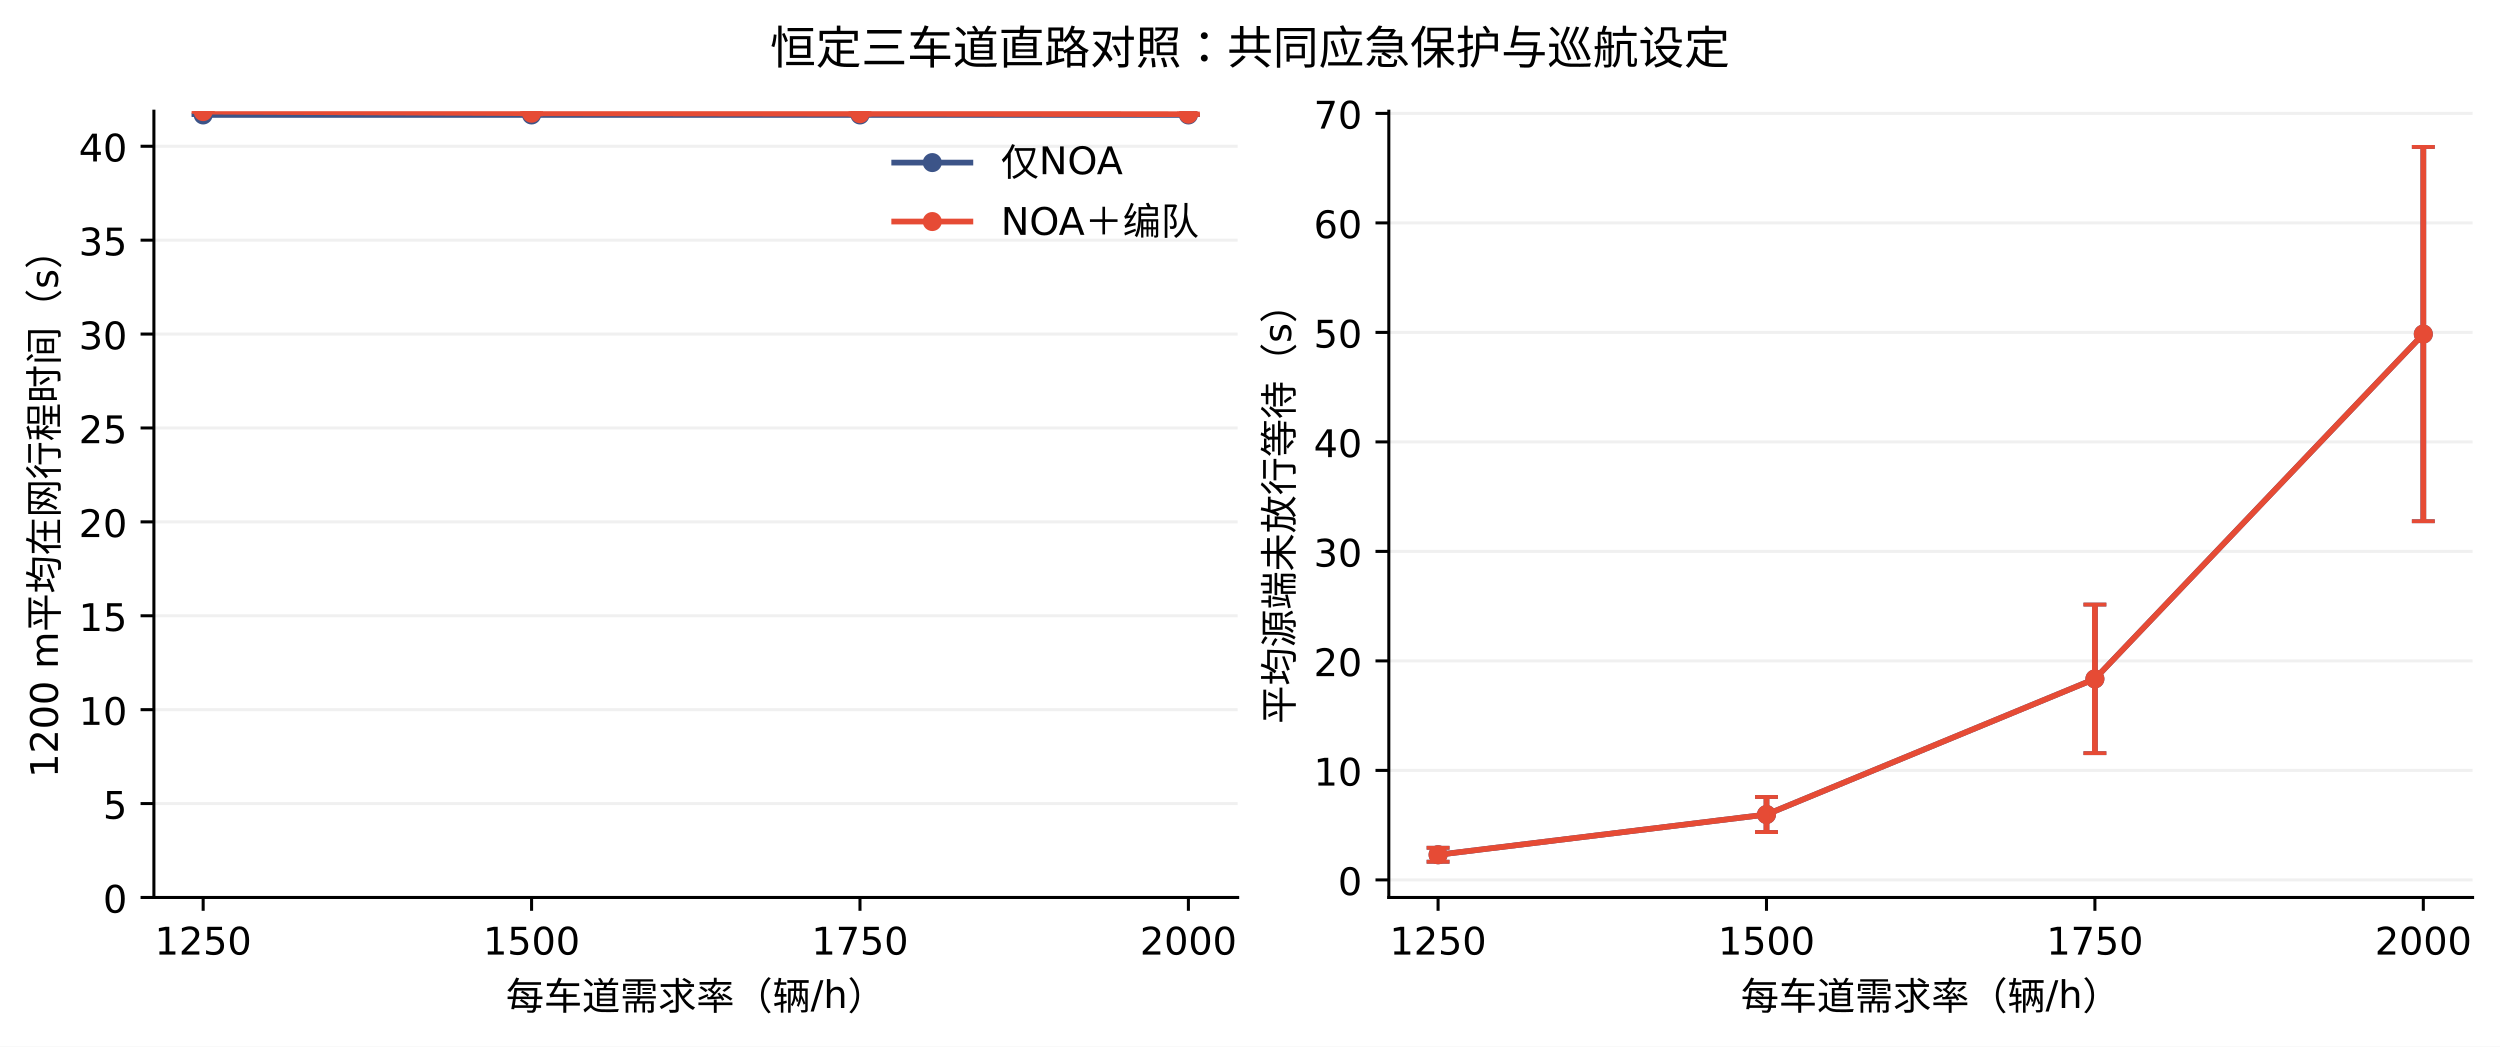
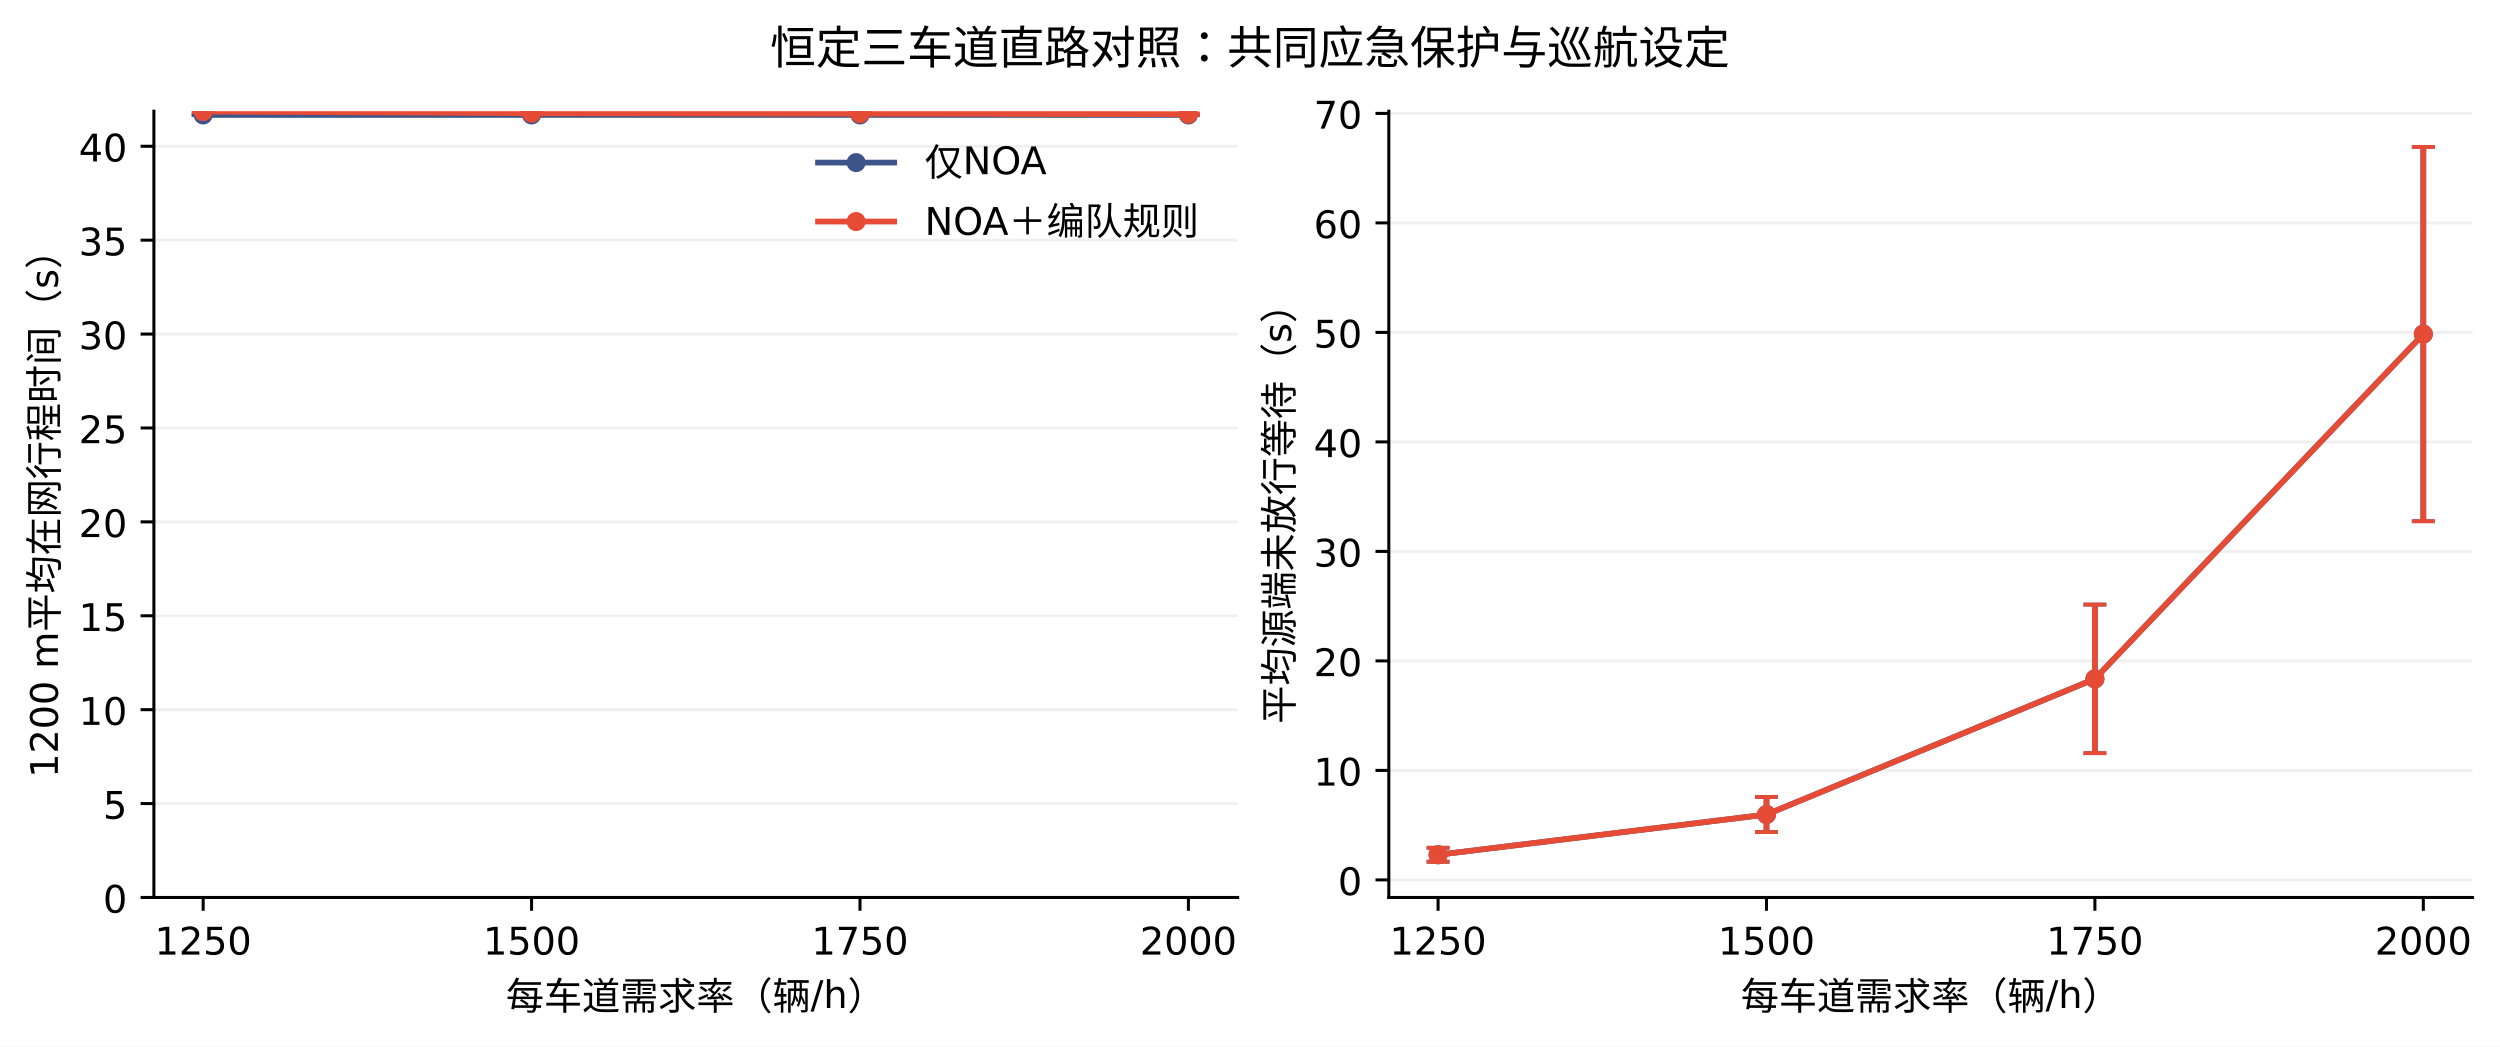
<svg xmlns="http://www.w3.org/2000/svg" xmlns:xlink="http://www.w3.org/1999/xlink" width="656.4pt" height="274.8pt" viewBox="0 0 656.4 274.8" version="1.1">
  <defs>
    <style type="text/css">*{stroke-linejoin: round; stroke-linecap: butt}</style>
  </defs>
  <g id="figure_1">
    <g id="patch_1">
      <path d="M 0 274.8 L 656.4 274.8 L 656.4 0 L 0 0 z " style="fill: #ffffff" />
    </g>
    <g id="axes_1">
      <g id="patch_2">
        <path d="M 40.408 235.64 L 324.96 235.64 L 324.96 29.195 L 40.408 29.195 z " style="fill: #ffffff" />
      </g>
      <g id="matplotlib.axis_1">
        <g id="xtick_1">
          <g id="line2d_1">
            <defs>
-               <path id="m8a1d7a87e8" d="M 0 0 L 0 3.5 " style="stroke: #000000; stroke-width: 0.8" />
+               <path id="m04929b5889" d="M 0 0 L 0 3.5 " style="stroke: #000000; stroke-width: 0.8" />
            </defs>
            <g>
-               <use xlink:href="#m8a1d7a87e8" x="53.342" y="235.64" style="stroke: #000000; stroke-width: 0.8" />
+               <use xlink:href="#m04929b5889" x="53.342" y="235.64" style="stroke: #000000; stroke-width: 0.8" />
            </g>
          </g>
          <g id="text_1">
            <text style="font: 10px 'Microsoft YaHei', 'SimHei', 'DejaVu Sans', sans-serif; text-anchor: middle" x="53.342" y="250.634" transform="rotate(-0 53.34199 250.6339)">1250</text>
          </g>
        </g>
        <g id="xtick_2">
          <g id="line2d_2">
            <g>
-               <use xlink:href="#m8a1d7a87e8" x="139.57" y="235.64" style="stroke: #000000; stroke-width: 0.8" />
+               <use xlink:href="#m04929b5889" x="139.57" y="235.64" style="stroke: #000000; stroke-width: 0.8" />
            </g>
          </g>
          <g id="text_2">
            <text style="font: 10px 'Microsoft YaHei', 'SimHei', 'DejaVu Sans', sans-serif; text-anchor: middle" x="139.57" y="250.634" transform="rotate(-0 139.5699 250.6339)">1500</text>
          </g>
        </g>
        <g id="xtick_3">
          <g id="line2d_3">
            <g>
-               <use xlink:href="#m8a1d7a87e8" x="225.798" y="235.64" style="stroke: #000000; stroke-width: 0.8" />
+               <use xlink:href="#m04929b5889" x="225.798" y="235.64" style="stroke: #000000; stroke-width: 0.8" />
            </g>
          </g>
          <g id="text_3">
            <text style="font: 10px 'Microsoft YaHei', 'SimHei', 'DejaVu Sans', sans-serif; text-anchor: middle" x="225.798" y="250.634" transform="rotate(-0 225.7977 250.6339)">1750</text>
          </g>
        </g>
        <g id="xtick_4">
          <g id="line2d_4">
            <g>
-               <use xlink:href="#m8a1d7a87e8" x="312.026" y="235.64" style="stroke: #000000; stroke-width: 0.8" />
+               <use xlink:href="#m04929b5889" x="312.026" y="235.64" style="stroke: #000000; stroke-width: 0.8" />
            </g>
          </g>
          <g id="text_4">
            <text style="font: 10px 'Microsoft YaHei', 'SimHei', 'DejaVu Sans', sans-serif; text-anchor: middle" x="312.026" y="250.634" transform="rotate(-0 312.0256 250.6339)">2000</text>
          </g>
        </g>
        <g id="text_5">
          <text style="font: 10px 'Microsoft YaHei', 'SimHei', 'DejaVu Sans', sans-serif; text-anchor: middle" x="182.684" y="265.114" transform="rotate(-0 182.6838 265.1136)">每车道需求率（辆/h）</text>
        </g>
      </g>
      <g id="matplotlib.axis_2">
        <g id="ytick_1">
          <g id="line2d_5">
-             <path d="M 40.408 235.64 L 324.96 235.64 " clip-path="url(#pdf05d4b816)" style="fill: none; stroke: #b0b0b0; stroke-opacity: 0.18; stroke-width: 0.8; stroke-linecap: square" />
+             <path d="M 40.408 235.64 L 324.96 235.64 " clip-path="url(#p93a6f8064c)" style="fill: none; stroke: #b0b0b0; stroke-opacity: 0.18; stroke-width: 0.8; stroke-linecap: square" />
          </g>
          <g id="line2d_6">
            <defs>
-               <path id="m1927f04aa9" d="M 0 0 L -3.5 0 " style="stroke: #000000; stroke-width: 0.8" />
+               <path id="mdd828ba6c0" d="M 0 0 L -3.5 0 " style="stroke: #000000; stroke-width: 0.8" />
            </defs>
            <g>
-               <use xlink:href="#m1927f04aa9" x="40.408" y="235.64" style="stroke: #000000; stroke-width: 0.8" />
+               <use xlink:href="#mdd828ba6c0" x="40.408" y="235.64" style="stroke: #000000; stroke-width: 0.8" />
            </g>
          </g>
          <g id="text_6">
            <text style="font: 10px 'Microsoft YaHei', 'SimHei', 'DejaVu Sans', sans-serif; text-anchor: end" x="33.408" y="239.637" transform="rotate(-0 33.40781 239.637)">0</text>
          </g>
        </g>
        <g id="ytick_2">
          <g id="line2d_7">
-             <path d="M 40.408 210.986 L 324.96 210.986 " clip-path="url(#pdf05d4b816)" style="fill: none; stroke: #b0b0b0; stroke-opacity: 0.18; stroke-width: 0.8; stroke-linecap: square" />
+             <path d="M 40.408 210.986 L 324.96 210.986 " clip-path="url(#p93a6f8064c)" style="fill: none; stroke: #b0b0b0; stroke-opacity: 0.18; stroke-width: 0.8; stroke-linecap: square" />
          </g>
          <g id="line2d_8">
            <g>
-               <use xlink:href="#m1927f04aa9" x="40.408" y="210.986" style="stroke: #000000; stroke-width: 0.8" />
+               <use xlink:href="#mdd828ba6c0" x="40.408" y="210.986" style="stroke: #000000; stroke-width: 0.8" />
            </g>
          </g>
          <g id="text_7">
            <text style="font: 10px 'Microsoft YaHei', 'SimHei', 'DejaVu Sans', sans-serif; text-anchor: end" x="33.408" y="214.982" transform="rotate(-0 33.40781 214.9824)">5</text>
          </g>
        </g>
        <g id="ytick_3">
          <g id="line2d_9">
-             <path d="M 40.408 186.331 L 324.96 186.331 " clip-path="url(#pdf05d4b816)" style="fill: none; stroke: #b0b0b0; stroke-opacity: 0.18; stroke-width: 0.8; stroke-linecap: square" />
+             <path d="M 40.408 186.331 L 324.96 186.331 " clip-path="url(#p93a6f8064c)" style="fill: none; stroke: #b0b0b0; stroke-opacity: 0.18; stroke-width: 0.8; stroke-linecap: square" />
          </g>
          <g id="line2d_10">
            <g>
-               <use xlink:href="#m1927f04aa9" x="40.408" y="186.331" style="stroke: #000000; stroke-width: 0.8" />
+               <use xlink:href="#mdd828ba6c0" x="40.408" y="186.331" style="stroke: #000000; stroke-width: 0.8" />
            </g>
          </g>
          <g id="text_8">
            <text style="font: 10px 'Microsoft YaHei', 'SimHei', 'DejaVu Sans', sans-serif; text-anchor: end" x="33.408" y="190.328" transform="rotate(-0 33.40781 190.3277)">10</text>
          </g>
        </g>
        <g id="ytick_4">
          <g id="line2d_11">
-             <path d="M 40.408 161.676 L 324.96 161.676 " clip-path="url(#pdf05d4b816)" style="fill: none; stroke: #b0b0b0; stroke-opacity: 0.18; stroke-width: 0.8; stroke-linecap: square" />
+             <path d="M 40.408 161.676 L 324.96 161.676 " clip-path="url(#p93a6f8064c)" style="fill: none; stroke: #b0b0b0; stroke-opacity: 0.18; stroke-width: 0.8; stroke-linecap: square" />
          </g>
          <g id="line2d_12">
            <g>
-               <use xlink:href="#m1927f04aa9" x="40.408" y="161.676" style="stroke: #000000; stroke-width: 0.8" />
+               <use xlink:href="#mdd828ba6c0" x="40.408" y="161.676" style="stroke: #000000; stroke-width: 0.8" />
            </g>
          </g>
          <g id="text_9">
            <text style="font: 10px 'Microsoft YaHei', 'SimHei', 'DejaVu Sans', sans-serif; text-anchor: end" x="33.408" y="165.673" transform="rotate(-0 33.40781 165.6731)">15</text>
          </g>
        </g>
        <g id="ytick_5">
          <g id="line2d_13">
-             <path d="M 40.408 137.022 L 324.96 137.022 " clip-path="url(#pdf05d4b816)" style="fill: none; stroke: #b0b0b0; stroke-opacity: 0.18; stroke-width: 0.8; stroke-linecap: square" />
+             <path d="M 40.408 137.022 L 324.96 137.022 " clip-path="url(#p93a6f8064c)" style="fill: none; stroke: #b0b0b0; stroke-opacity: 0.18; stroke-width: 0.8; stroke-linecap: square" />
          </g>
          <g id="line2d_14">
            <g>
-               <use xlink:href="#m1927f04aa9" x="40.408" y="137.022" style="stroke: #000000; stroke-width: 0.8" />
+               <use xlink:href="#mdd828ba6c0" x="40.408" y="137.022" style="stroke: #000000; stroke-width: 0.8" />
            </g>
          </g>
          <g id="text_10">
            <text style="font: 10px 'Microsoft YaHei', 'SimHei', 'DejaVu Sans', sans-serif; text-anchor: end" x="33.408" y="141.018" transform="rotate(-0 33.40781 141.0185)">20</text>
          </g>
        </g>
        <g id="ytick_6">
          <g id="line2d_15">
-             <path d="M 40.408 112.367 L 324.96 112.367 " clip-path="url(#pdf05d4b816)" style="fill: none; stroke: #b0b0b0; stroke-opacity: 0.18; stroke-width: 0.8; stroke-linecap: square" />
+             <path d="M 40.408 112.367 L 324.96 112.367 " clip-path="url(#p93a6f8064c)" style="fill: none; stroke: #b0b0b0; stroke-opacity: 0.18; stroke-width: 0.8; stroke-linecap: square" />
          </g>
          <g id="line2d_16">
            <g>
-               <use xlink:href="#m1927f04aa9" x="40.408" y="112.367" style="stroke: #000000; stroke-width: 0.8" />
+               <use xlink:href="#mdd828ba6c0" x="40.408" y="112.367" style="stroke: #000000; stroke-width: 0.8" />
            </g>
          </g>
          <g id="text_11">
            <text style="font: 10px 'Microsoft YaHei', 'SimHei', 'DejaVu Sans', sans-serif; text-anchor: end" x="33.408" y="116.364" transform="rotate(-0 33.40781 116.3638)">25</text>
          </g>
        </g>
        <g id="ytick_7">
          <g id="line2d_17">
-             <path d="M 40.408 87.712 L 324.96 87.712 " clip-path="url(#pdf05d4b816)" style="fill: none; stroke: #b0b0b0; stroke-opacity: 0.18; stroke-width: 0.8; stroke-linecap: square" />
+             <path d="M 40.408 87.712 L 324.96 87.712 " clip-path="url(#p93a6f8064c)" style="fill: none; stroke: #b0b0b0; stroke-opacity: 0.18; stroke-width: 0.8; stroke-linecap: square" />
          </g>
          <g id="line2d_18">
            <g>
-               <use xlink:href="#m1927f04aa9" x="40.408" y="87.712" style="stroke: #000000; stroke-width: 0.8" />
+               <use xlink:href="#mdd828ba6c0" x="40.408" y="87.712" style="stroke: #000000; stroke-width: 0.8" />
            </g>
          </g>
          <g id="text_12">
            <text style="font: 10px 'Microsoft YaHei', 'SimHei', 'DejaVu Sans', sans-serif; text-anchor: end" x="33.408" y="91.709" transform="rotate(-0 33.40781 91.70916)">30</text>
          </g>
        </g>
        <g id="ytick_8">
          <g id="line2d_19">
-             <path d="M 40.408 63.058 L 324.96 63.058 " clip-path="url(#pdf05d4b816)" style="fill: none; stroke: #b0b0b0; stroke-opacity: 0.18; stroke-width: 0.8; stroke-linecap: square" />
+             <path d="M 40.408 63.058 L 324.96 63.058 " clip-path="url(#p93a6f8064c)" style="fill: none; stroke: #b0b0b0; stroke-opacity: 0.18; stroke-width: 0.8; stroke-linecap: square" />
          </g>
          <g id="line2d_20">
            <g>
-               <use xlink:href="#m1927f04aa9" x="40.408" y="63.058" style="stroke: #000000; stroke-width: 0.8" />
+               <use xlink:href="#mdd828ba6c0" x="40.408" y="63.058" style="stroke: #000000; stroke-width: 0.8" />
            </g>
          </g>
          <g id="text_13">
            <text style="font: 10px 'Microsoft YaHei', 'SimHei', 'DejaVu Sans', sans-serif; text-anchor: end" x="33.408" y="67.055" transform="rotate(-0 33.40781 67.05452)">35</text>
          </g>
        </g>
        <g id="ytick_9">
          <g id="line2d_21">
-             <path d="M 40.408 38.403 L 324.96 38.403 " clip-path="url(#pdf05d4b816)" style="fill: none; stroke: #b0b0b0; stroke-opacity: 0.18; stroke-width: 0.8; stroke-linecap: square" />
+             <path d="M 40.408 38.403 L 324.96 38.403 " clip-path="url(#p93a6f8064c)" style="fill: none; stroke: #b0b0b0; stroke-opacity: 0.18; stroke-width: 0.8; stroke-linecap: square" />
          </g>
          <g id="line2d_22">
            <g>
-               <use xlink:href="#m1927f04aa9" x="40.408" y="38.403" style="stroke: #000000; stroke-width: 0.8" />
+               <use xlink:href="#mdd828ba6c0" x="40.408" y="38.403" style="stroke: #000000; stroke-width: 0.8" />
            </g>
          </g>
          <g id="text_14">
            <text style="font: 10px 'Microsoft YaHei', 'SimHei', 'DejaVu Sans', sans-serif; text-anchor: end" x="33.408" y="42.4" transform="rotate(-0 33.40781 42.39988)">40</text>
          </g>
        </g>
        <g id="text_15">
          <text style="font: 10px 'Microsoft YaHei', 'SimHei', 'DejaVu Sans', sans-serif; text-anchor: middle" x="15.194" y="132.418" transform="rotate(-90 15.19375 132.4178)">1200 m平均在网行程时间（s）</text>
        </g>
      </g>
      <g id="line2d_23">
-         <path d="M 53.342 30.185 L 139.57 30.185 L 225.798 30.185 L 312.026 30.185 " clip-path="url(#pdf05d4b816)" style="fill: none; stroke: #3c5488; stroke-width: 1.5; stroke-linecap: square" />
+         <path d="M 53.342 30.185 L 139.57 30.185 L 225.798 30.185 L 312.026 30.185 " clip-path="url(#p93a6f8064c)" style="fill: none; stroke: #3c5488; stroke-width: 1.5; stroke-linecap: square" />
        <defs>
-           <path id="m26999d26f3" d="M 0 2 C 0.53 2 1.039 1.789 1.414 1.414 C 1.789 1.039 2 0.53 2 0 C 2 -0.53 1.789 -1.039 1.414 -1.414 C 1.039 -1.789 0.53 -2 0 -2 C -0.53 -2 -1.039 -1.789 -1.414 -1.414 C -1.789 -1.039 -2 -0.53 -2 0 C -2 0.53 -1.789 1.039 -1.414 1.414 C -1.039 1.789 -0.53 2 0 2 z " style="stroke: #3c5488" />
+           <path id="m4796a11b3d" d="M 0 2 C 0.53 2 1.039 1.789 1.414 1.414 C 1.789 1.039 2 0.53 2 0 C 2 -0.53 1.789 -1.039 1.414 -1.414 C 1.039 -1.789 0.53 -2 0 -2 C -0.53 -2 -1.039 -1.789 -1.414 -1.414 C -1.789 -1.039 -2 -0.53 -2 0 C -2 0.53 -1.789 1.039 -1.414 1.414 C -1.039 1.789 -0.53 2 0 2 z " style="stroke: #3c5488" />
        </defs>
-         <g clip-path="url(#pdf05d4b816)">
-           <use xlink:href="#m26999d26f3" x="53.342" y="30.185" style="fill: #3c5488; stroke: #3c5488" />
-           <use xlink:href="#m26999d26f3" x="139.57" y="30.185" style="fill: #3c5488; stroke: #3c5488" />
-           <use xlink:href="#m26999d26f3" x="225.798" y="30.185" style="fill: #3c5488; stroke: #3c5488" />
-           <use xlink:href="#m26999d26f3" x="312.026" y="30.185" style="fill: #3c5488; stroke: #3c5488" />
+         <g clip-path="url(#p93a6f8064c)">
+           <use xlink:href="#m4796a11b3d" x="53.342" y="30.185" style="fill: #3c5488; stroke: #3c5488" />
+           <use xlink:href="#m4796a11b3d" x="139.57" y="30.185" style="fill: #3c5488; stroke: #3c5488" />
+           <use xlink:href="#m4796a11b3d" x="225.798" y="30.185" style="fill: #3c5488; stroke: #3c5488" />
+           <use xlink:href="#m4796a11b3d" x="312.026" y="30.185" style="fill: #3c5488; stroke: #3c5488" />
        </g>
      </g>
      <g id="LineCollection_1">
-         <path d="M 53.342 30.185 L 53.342 30.185 " clip-path="url(#pdf05d4b816)" style="fill: none; stroke: #3c5488; stroke-width: 1.5" />
-         <path d="M 139.57 30.185 L 139.57 30.185 " clip-path="url(#pdf05d4b816)" style="fill: none; stroke: #3c5488; stroke-width: 1.5" />
-         <path d="M 225.798 30.185 L 225.798 30.185 " clip-path="url(#pdf05d4b816)" style="fill: none; stroke: #3c5488; stroke-width: 1.5" />
-         <path d="M 312.026 30.185 L 312.026 30.185 " clip-path="url(#pdf05d4b816)" style="fill: none; stroke: #3c5488; stroke-width: 1.5" />
+         <path d="M 53.342 30.185 L 53.342 30.185 " clip-path="url(#p93a6f8064c)" style="fill: none; stroke: #3c5488; stroke-width: 1.5" />
+         <path d="M 139.57 30.185 L 139.57 30.185 " clip-path="url(#p93a6f8064c)" style="fill: none; stroke: #3c5488; stroke-width: 1.5" />
+         <path d="M 225.798 30.185 L 225.798 30.185 " clip-path="url(#p93a6f8064c)" style="fill: none; stroke: #3c5488; stroke-width: 1.5" />
+         <path d="M 312.026 30.185 L 312.026 30.185 " clip-path="url(#p93a6f8064c)" style="fill: none; stroke: #3c5488; stroke-width: 1.5" />
      </g>
      <g id="line2d_24">
        <defs>
-           <path id="m504d139309" d="M 3 0 L -3 -0 " style="stroke: #3c5488" />
+           <path id="m97f8e153fb" d="M 3 0 L -3 -0 " style="stroke: #3c5488" />
        </defs>
-         <g clip-path="url(#pdf05d4b816)">
-           <use xlink:href="#m504d139309" x="53.342" y="30.185" style="fill: #3c5488; stroke: #3c5488" />
-           <use xlink:href="#m504d139309" x="139.57" y="30.185" style="fill: #3c5488; stroke: #3c5488" />
-           <use xlink:href="#m504d139309" x="225.798" y="30.185" style="fill: #3c5488; stroke: #3c5488" />
-           <use xlink:href="#m504d139309" x="312.026" y="30.185" style="fill: #3c5488; stroke: #3c5488" />
+         <g clip-path="url(#p93a6f8064c)">
+           <use xlink:href="#m97f8e153fb" x="53.342" y="30.185" style="fill: #3c5488; stroke: #3c5488" />
+           <use xlink:href="#m97f8e153fb" x="139.57" y="30.185" style="fill: #3c5488; stroke: #3c5488" />
+           <use xlink:href="#m97f8e153fb" x="225.798" y="30.185" style="fill: #3c5488; stroke: #3c5488" />
+           <use xlink:href="#m97f8e153fb" x="312.026" y="30.185" style="fill: #3c5488; stroke: #3c5488" />
        </g>
      </g>
      <g id="line2d_25">
-         <g clip-path="url(#pdf05d4b816)">
-           <use xlink:href="#m504d139309" x="53.342" y="30.185" style="fill: #3c5488; stroke: #3c5488" />
-           <use xlink:href="#m504d139309" x="139.57" y="30.185" style="fill: #3c5488; stroke: #3c5488" />
-           <use xlink:href="#m504d139309" x="225.798" y="30.185" style="fill: #3c5488; stroke: #3c5488" />
-           <use xlink:href="#m504d139309" x="312.026" y="30.185" style="fill: #3c5488; stroke: #3c5488" />
+         <g clip-path="url(#p93a6f8064c)">
+           <use xlink:href="#m97f8e153fb" x="53.342" y="30.185" style="fill: #3c5488; stroke: #3c5488" />
+           <use xlink:href="#m97f8e153fb" x="139.57" y="30.185" style="fill: #3c5488; stroke: #3c5488" />
+           <use xlink:href="#m97f8e153fb" x="225.798" y="30.185" style="fill: #3c5488; stroke: #3c5488" />
+           <use xlink:href="#m97f8e153fb" x="312.026" y="30.185" style="fill: #3c5488; stroke: #3c5488" />
        </g>
      </g>
      <g id="line2d_26">
-         <path d="M 53.342 29.305 L 139.57 29.731 L 225.798 29.859 L 312.026 29.98 " clip-path="url(#pdf05d4b816)" style="fill: none; stroke: #e64b35; stroke-width: 1.5; stroke-linecap: square" />
+         <path d="M 53.342 29.305 L 139.57 29.731 L 225.798 29.859 L 312.026 29.98 " clip-path="url(#p93a6f8064c)" style="fill: none; stroke: #e64b35; stroke-width: 1.5; stroke-linecap: square" />
        <defs>
-           <path id="m567d814190" d="M 0 2 C 0.53 2 1.039 1.789 1.414 1.414 C 1.789 1.039 2 0.53 2 0 C 2 -0.53 1.789 -1.039 1.414 -1.414 C 1.039 -1.789 0.53 -2 0 -2 C -0.53 -2 -1.039 -1.789 -1.414 -1.414 C -1.789 -1.039 -2 -0.53 -2 0 C -2 0.53 -1.789 1.039 -1.414 1.414 C -1.039 1.789 -0.53 2 0 2 z " style="stroke: #e64b35" />
+           <path id="mbde6f28aff" d="M 0 2 C 0.53 2 1.039 1.789 1.414 1.414 C 1.789 1.039 2 0.53 2 0 C 2 -0.53 1.789 -1.039 1.414 -1.414 C 1.039 -1.789 0.53 -2 0 -2 C -0.53 -2 -1.039 -1.789 -1.414 -1.414 C -1.789 -1.039 -2 -0.53 -2 0 C -2 0.53 -1.789 1.039 -1.414 1.414 C -1.039 1.789 -0.53 2 0 2 z " style="stroke: #e64b35" />
        </defs>
-         <g clip-path="url(#pdf05d4b816)">
-           <use xlink:href="#m567d814190" x="53.342" y="29.305" style="fill: #e64b35; stroke: #e64b35" />
-           <use xlink:href="#m567d814190" x="139.57" y="29.731" style="fill: #e64b35; stroke: #e64b35" />
-           <use xlink:href="#m567d814190" x="225.798" y="29.859" style="fill: #e64b35; stroke: #e64b35" />
-           <use xlink:href="#m567d814190" x="312.026" y="29.98" style="fill: #e64b35; stroke: #e64b35" />
+         <g clip-path="url(#p93a6f8064c)">
+           <use xlink:href="#mbde6f28aff" x="53.342" y="29.305" style="fill: #e64b35; stroke: #e64b35" />
+           <use xlink:href="#mbde6f28aff" x="139.57" y="29.731" style="fill: #e64b35; stroke: #e64b35" />
+           <use xlink:href="#mbde6f28aff" x="225.798" y="29.859" style="fill: #e64b35; stroke: #e64b35" />
+           <use xlink:href="#mbde6f28aff" x="312.026" y="29.98" style="fill: #e64b35; stroke: #e64b35" />
        </g>
      </g>
      <g id="LineCollection_2">
-         <path d="M 53.342 29.368 L 53.342 29.243 " clip-path="url(#pdf05d4b816)" style="fill: none; stroke: #e64b35; stroke-width: 1.5" />
-         <path d="M 139.57 30.015 L 139.57 29.448 " clip-path="url(#pdf05d4b816)" style="fill: none; stroke: #e64b35; stroke-width: 1.5" />
-         <path d="M 225.798 30.1 L 225.798 29.618 " clip-path="url(#pdf05d4b816)" style="fill: none; stroke: #e64b35; stroke-width: 1.5" />
-         <path d="M 312.026 30.158 L 312.026 29.803 " clip-path="url(#pdf05d4b816)" style="fill: none; stroke: #e64b35; stroke-width: 1.5" />
+         <path d="M 53.342 29.368 L 53.342 29.243 " clip-path="url(#p93a6f8064c)" style="fill: none; stroke: #e64b35; stroke-width: 1.5" />
+         <path d="M 139.57 30.015 L 139.57 29.448 " clip-path="url(#p93a6f8064c)" style="fill: none; stroke: #e64b35; stroke-width: 1.5" />
+         <path d="M 225.798 30.1 L 225.798 29.618 " clip-path="url(#p93a6f8064c)" style="fill: none; stroke: #e64b35; stroke-width: 1.5" />
+         <path d="M 312.026 30.158 L 312.026 29.803 " clip-path="url(#p93a6f8064c)" style="fill: none; stroke: #e64b35; stroke-width: 1.5" />
      </g>
      <g id="line2d_27">
        <defs>
-           <path id="md48ebbdc72" d="M 3 0 L -3 -0 " style="stroke: #e64b35" />
+           <path id="m5cfdb3f9c9" d="M 3 0 L -3 -0 " style="stroke: #e64b35" />
        </defs>
-         <g clip-path="url(#pdf05d4b816)">
-           <use xlink:href="#md48ebbdc72" x="53.342" y="29.368" style="fill: #e64b35; stroke: #e64b35" />
-           <use xlink:href="#md48ebbdc72" x="139.57" y="30.015" style="fill: #e64b35; stroke: #e64b35" />
-           <use xlink:href="#md48ebbdc72" x="225.798" y="30.1" style="fill: #e64b35; stroke: #e64b35" />
-           <use xlink:href="#md48ebbdc72" x="312.026" y="30.158" style="fill: #e64b35; stroke: #e64b35" />
+         <g clip-path="url(#p93a6f8064c)">
+           <use xlink:href="#m5cfdb3f9c9" x="53.342" y="29.368" style="fill: #e64b35; stroke: #e64b35" />
+           <use xlink:href="#m5cfdb3f9c9" x="139.57" y="30.015" style="fill: #e64b35; stroke: #e64b35" />
+           <use xlink:href="#m5cfdb3f9c9" x="225.798" y="30.1" style="fill: #e64b35; stroke: #e64b35" />
+           <use xlink:href="#m5cfdb3f9c9" x="312.026" y="30.158" style="fill: #e64b35; stroke: #e64b35" />
        </g>
      </g>
      <g id="line2d_28">
-         <g clip-path="url(#pdf05d4b816)">
-           <use xlink:href="#md48ebbdc72" x="53.342" y="29.243" style="fill: #e64b35; stroke: #e64b35" />
-           <use xlink:href="#md48ebbdc72" x="139.57" y="29.448" style="fill: #e64b35; stroke: #e64b35" />
-           <use xlink:href="#md48ebbdc72" x="225.798" y="29.618" style="fill: #e64b35; stroke: #e64b35" />
-           <use xlink:href="#md48ebbdc72" x="312.026" y="29.803" style="fill: #e64b35; stroke: #e64b35" />
+         <g clip-path="url(#p93a6f8064c)">
+           <use xlink:href="#m5cfdb3f9c9" x="53.342" y="29.243" style="fill: #e64b35; stroke: #e64b35" />
+           <use xlink:href="#m5cfdb3f9c9" x="139.57" y="29.448" style="fill: #e64b35; stroke: #e64b35" />
+           <use xlink:href="#m5cfdb3f9c9" x="225.798" y="29.618" style="fill: #e64b35; stroke: #e64b35" />
+           <use xlink:href="#m5cfdb3f9c9" x="312.026" y="29.803" style="fill: #e64b35; stroke: #e64b35" />
        </g>
      </g>
      <g id="patch_3">
        <path d="M 40.408 235.64 L 40.408 29.195 " style="fill: none; stroke: #000000; stroke-width: 0.8; stroke-linejoin: miter; stroke-linecap: square" />
      </g>
      <g id="patch_4">
        <path d="M 40.408 235.64 L 324.96 235.64 " style="fill: none; stroke: #000000; stroke-width: 0.8; stroke-linejoin: miter; stroke-linecap: square" />
      </g>
      <g id="legend_1">
        <g id="line2d_29">
-           <path d="M 234.782 42.689 L 244.782 42.689 L 254.782 42.689 " style="fill: none; stroke: #3c5488; stroke-width: 1.5; stroke-linecap: square" />
+           <path d="M 214.782 42.689 L 224.782 42.689 L 234.782 42.689 " style="fill: none; stroke: #3c5488; stroke-width: 1.5; stroke-linecap: square" />
          <g>
-             <use xlink:href="#m26999d26f3" x="244.782" y="42.689" style="fill: #3c5488; stroke: #3c5488" />
+             <use xlink:href="#m4796a11b3d" x="224.782" y="42.689" style="fill: #3c5488; stroke: #3c5488" />
          </g>
        </g>
        <g id="text_16">
-           <text style="font: 10px 'Microsoft YaHei', 'SimHei', 'DejaVu Sans', sans-serif; text-anchor: start" x="262.782" y="46.189" transform="rotate(-0 262.7816 46.18922)">仅NOA</text>
+           <text style="font: 10px 'Microsoft YaHei', 'SimHei', 'DejaVu Sans', sans-serif; text-anchor: start" x="242.782" y="46.189" transform="rotate(-0 242.7816 46.18922)">仅NOA</text>
        </g>
        <g id="line2d_30">
-           <path d="M 234.782 58.169 L 244.782 58.169 L 254.782 58.169 " style="fill: none; stroke: #e64b35; stroke-width: 1.5; stroke-linecap: square" />
+           <path d="M 214.782 58.169 L 224.782 58.169 L 234.782 58.169 " style="fill: none; stroke: #e64b35; stroke-width: 1.5; stroke-linecap: square" />
          <g>
-             <use xlink:href="#m567d814190" x="244.782" y="58.169" style="fill: #e64b35; stroke: #e64b35" />
+             <use xlink:href="#mbde6f28aff" x="224.782" y="58.169" style="fill: #e64b35; stroke: #e64b35" />
          </g>
        </g>
        <g id="text_17">
-           <text style="font: 10px 'Microsoft YaHei', 'SimHei', 'DejaVu Sans', sans-serif; text-anchor: start" x="262.782" y="61.669" transform="rotate(-0 262.7816 61.66891)">NOA＋编队</text>
+           <text style="font: 10px 'Microsoft YaHei', 'SimHei', 'DejaVu Sans', sans-serif; text-anchor: start" x="242.782" y="61.669" transform="rotate(-0 242.7816 61.66891)">NOA＋编队规则</text>
        </g>
      </g>
    </g>
    <g id="axes_2">
      <g id="patch_5">
        <path d="M 364.648 235.64 L 649.2 235.64 L 649.2 29.195 L 364.648 29.195 z " style="fill: #ffffff" />
      </g>
      <g id="matplotlib.axis_3">
        <g id="xtick_5">
          <g id="line2d_31">
            <g>
-               <use xlink:href="#m8a1d7a87e8" x="377.582" y="235.64" style="stroke: #000000; stroke-width: 0.8" />
+               <use xlink:href="#m04929b5889" x="377.582" y="235.64" style="stroke: #000000; stroke-width: 0.8" />
            </g>
          </g>
          <g id="text_18">
            <text style="font: 10px 'Microsoft YaHei', 'SimHei', 'DejaVu Sans', sans-serif; text-anchor: middle" x="377.582" y="250.634" transform="rotate(-0 377.5818 250.6339)">1250</text>
          </g>
        </g>
        <g id="xtick_6">
          <g id="line2d_32">
            <g>
-               <use xlink:href="#m8a1d7a87e8" x="463.81" y="235.64" style="stroke: #000000; stroke-width: 0.8" />
+               <use xlink:href="#m04929b5889" x="463.81" y="235.64" style="stroke: #000000; stroke-width: 0.8" />
            </g>
          </g>
          <g id="text_19">
            <text style="font: 10px 'Microsoft YaHei', 'SimHei', 'DejaVu Sans', sans-serif; text-anchor: middle" x="463.81" y="250.634" transform="rotate(-0 463.8096 250.6339)">1500</text>
          </g>
        </g>
        <g id="xtick_7">
          <g id="line2d_33">
            <g>
-               <use xlink:href="#m8a1d7a87e8" x="550.037" y="235.64" style="stroke: #000000; stroke-width: 0.8" />
+               <use xlink:href="#m04929b5889" x="550.037" y="235.64" style="stroke: #000000; stroke-width: 0.8" />
            </g>
          </g>
          <g id="text_20">
            <text style="font: 10px 'Microsoft YaHei', 'SimHei', 'DejaVu Sans', sans-serif; text-anchor: middle" x="550.037" y="250.634" transform="rotate(-0 550.0375 250.6339)">1750</text>
          </g>
        </g>
        <g id="xtick_8">
          <g id="line2d_34">
            <g>
-               <use xlink:href="#m8a1d7a87e8" x="636.265" y="235.64" style="stroke: #000000; stroke-width: 0.8" />
+               <use xlink:href="#m04929b5889" x="636.265" y="235.64" style="stroke: #000000; stroke-width: 0.8" />
            </g>
          </g>
          <g id="text_21">
            <text style="font: 10px 'Microsoft YaHei', 'SimHei', 'DejaVu Sans', sans-serif; text-anchor: middle" x="636.265" y="250.634" transform="rotate(-0 636.2653 250.6339)">2000</text>
          </g>
        </g>
        <g id="text_22">
          <text style="font: 10px 'Microsoft YaHei', 'SimHei', 'DejaVu Sans', sans-serif; text-anchor: middle" x="506.924" y="265.114" transform="rotate(-0 506.9235 265.1136)">每车道需求率（辆/h）</text>
        </g>
      </g>
      <g id="matplotlib.axis_4">
        <g id="ytick_10">
          <g id="line2d_35">
-             <path d="M 364.648 231.024 L 649.2 231.024 " clip-path="url(#p07df9cecf4)" style="fill: none; stroke: #b0b0b0; stroke-opacity: 0.18; stroke-width: 0.8; stroke-linecap: square" />
+             <path d="M 364.648 231.024 L 649.2 231.024 " clip-path="url(#p79d9bb5f3e)" style="fill: none; stroke: #b0b0b0; stroke-opacity: 0.18; stroke-width: 0.8; stroke-linecap: square" />
          </g>
          <g id="line2d_36">
            <g>
-               <use xlink:href="#m1927f04aa9" x="364.648" y="231.024" style="stroke: #000000; stroke-width: 0.8" />
+               <use xlink:href="#mdd828ba6c0" x="364.648" y="231.024" style="stroke: #000000; stroke-width: 0.8" />
            </g>
          </g>
          <g id="text_23">
            <text style="font: 10px 'Microsoft YaHei', 'SimHei', 'DejaVu Sans', sans-serif; text-anchor: end" x="357.648" y="235.021" transform="rotate(-0 357.6476 235.0211)">0</text>
          </g>
        </g>
        <g id="ytick_11">
          <g id="line2d_37">
-             <path d="M 364.648 202.274 L 649.2 202.274 " clip-path="url(#p07df9cecf4)" style="fill: none; stroke: #b0b0b0; stroke-opacity: 0.18; stroke-width: 0.8; stroke-linecap: square" />
+             <path d="M 364.648 202.274 L 649.2 202.274 " clip-path="url(#p79d9bb5f3e)" style="fill: none; stroke: #b0b0b0; stroke-opacity: 0.18; stroke-width: 0.8; stroke-linecap: square" />
          </g>
          <g id="line2d_38">
            <g>
-               <use xlink:href="#m1927f04aa9" x="364.648" y="202.274" style="stroke: #000000; stroke-width: 0.8" />
+               <use xlink:href="#mdd828ba6c0" x="364.648" y="202.274" style="stroke: #000000; stroke-width: 0.8" />
            </g>
          </g>
          <g id="text_24">
            <text style="font: 10px 'Microsoft YaHei', 'SimHei', 'DejaVu Sans', sans-serif; text-anchor: end" x="357.648" y="206.271" transform="rotate(-0 357.6476 206.2709)">10</text>
          </g>
        </g>
        <g id="ytick_12">
          <g id="line2d_39">
-             <path d="M 364.648 173.524 L 649.2 173.524 " clip-path="url(#p07df9cecf4)" style="fill: none; stroke: #b0b0b0; stroke-opacity: 0.18; stroke-width: 0.8; stroke-linecap: square" />
+             <path d="M 364.648 173.524 L 649.2 173.524 " clip-path="url(#p79d9bb5f3e)" style="fill: none; stroke: #b0b0b0; stroke-opacity: 0.18; stroke-width: 0.8; stroke-linecap: square" />
          </g>
          <g id="line2d_40">
            <g>
-               <use xlink:href="#m1927f04aa9" x="364.648" y="173.524" style="stroke: #000000; stroke-width: 0.8" />
+               <use xlink:href="#mdd828ba6c0" x="364.648" y="173.524" style="stroke: #000000; stroke-width: 0.8" />
            </g>
          </g>
          <g id="text_25">
            <text style="font: 10px 'Microsoft YaHei', 'SimHei', 'DejaVu Sans', sans-serif; text-anchor: end" x="357.648" y="177.521" transform="rotate(-0 357.6476 177.5208)">20</text>
          </g>
        </g>
        <g id="ytick_13">
          <g id="line2d_41">
-             <path d="M 364.648 144.774 L 649.2 144.774 " clip-path="url(#p07df9cecf4)" style="fill: none; stroke: #b0b0b0; stroke-opacity: 0.18; stroke-width: 0.8; stroke-linecap: square" />
+             <path d="M 364.648 144.774 L 649.2 144.774 " clip-path="url(#p79d9bb5f3e)" style="fill: none; stroke: #b0b0b0; stroke-opacity: 0.18; stroke-width: 0.8; stroke-linecap: square" />
          </g>
          <g id="line2d_42">
            <g>
-               <use xlink:href="#m1927f04aa9" x="364.648" y="144.774" style="stroke: #000000; stroke-width: 0.8" />
+               <use xlink:href="#mdd828ba6c0" x="364.648" y="144.774" style="stroke: #000000; stroke-width: 0.8" />
            </g>
          </g>
          <g id="text_26">
            <text style="font: 10px 'Microsoft YaHei', 'SimHei', 'DejaVu Sans', sans-serif; text-anchor: end" x="357.648" y="148.771" transform="rotate(-0 357.6476 148.7706)">30</text>
          </g>
        </g>
        <g id="ytick_14">
          <g id="line2d_43">
-             <path d="M 364.648 116.024 L 649.2 116.024 " clip-path="url(#p07df9cecf4)" style="fill: none; stroke: #b0b0b0; stroke-opacity: 0.18; stroke-width: 0.8; stroke-linecap: square" />
+             <path d="M 364.648 116.024 L 649.2 116.024 " clip-path="url(#p79d9bb5f3e)" style="fill: none; stroke: #b0b0b0; stroke-opacity: 0.18; stroke-width: 0.8; stroke-linecap: square" />
          </g>
          <g id="line2d_44">
            <g>
-               <use xlink:href="#m1927f04aa9" x="364.648" y="116.024" style="stroke: #000000; stroke-width: 0.8" />
+               <use xlink:href="#mdd828ba6c0" x="364.648" y="116.024" style="stroke: #000000; stroke-width: 0.8" />
            </g>
          </g>
          <g id="text_27">
            <text style="font: 10px 'Microsoft YaHei', 'SimHei', 'DejaVu Sans', sans-serif; text-anchor: end" x="357.648" y="120.02" transform="rotate(-0 357.6476 120.0204)">40</text>
          </g>
        </g>
        <g id="ytick_15">
          <g id="line2d_45">
-             <path d="M 364.648 87.273 L 649.2 87.273 " clip-path="url(#p07df9cecf4)" style="fill: none; stroke: #b0b0b0; stroke-opacity: 0.18; stroke-width: 0.8; stroke-linecap: square" />
+             <path d="M 364.648 87.273 L 649.2 87.273 " clip-path="url(#p79d9bb5f3e)" style="fill: none; stroke: #b0b0b0; stroke-opacity: 0.18; stroke-width: 0.8; stroke-linecap: square" />
          </g>
          <g id="line2d_46">
            <g>
-               <use xlink:href="#m1927f04aa9" x="364.648" y="87.273" style="stroke: #000000; stroke-width: 0.8" />
+               <use xlink:href="#mdd828ba6c0" x="364.648" y="87.273" style="stroke: #000000; stroke-width: 0.8" />
            </g>
          </g>
          <g id="text_28">
            <text style="font: 10px 'Microsoft YaHei', 'SimHei', 'DejaVu Sans', sans-serif; text-anchor: end" x="357.648" y="91.27" transform="rotate(-0 357.6476 91.27022)">50</text>
          </g>
        </g>
        <g id="ytick_16">
          <g id="line2d_47">
-             <path d="M 364.648 58.523 L 649.2 58.523 " clip-path="url(#p07df9cecf4)" style="fill: none; stroke: #b0b0b0; stroke-opacity: 0.18; stroke-width: 0.8; stroke-linecap: square" />
+             <path d="M 364.648 58.523 L 649.2 58.523 " clip-path="url(#p79d9bb5f3e)" style="fill: none; stroke: #b0b0b0; stroke-opacity: 0.18; stroke-width: 0.8; stroke-linecap: square" />
          </g>
          <g id="line2d_48">
            <g>
-               <use xlink:href="#m1927f04aa9" x="364.648" y="58.523" style="stroke: #000000; stroke-width: 0.8" />
+               <use xlink:href="#mdd828ba6c0" x="364.648" y="58.523" style="stroke: #000000; stroke-width: 0.8" />
            </g>
          </g>
          <g id="text_29">
            <text style="font: 10px 'Microsoft YaHei', 'SimHei', 'DejaVu Sans', sans-serif; text-anchor: end" x="357.648" y="62.52" transform="rotate(-0 357.6476 62.52004)">60</text>
          </g>
        </g>
        <g id="ytick_17">
          <g id="line2d_49">
-             <path d="M 364.648 29.773 L 649.2 29.773 " clip-path="url(#p07df9cecf4)" style="fill: none; stroke: #b0b0b0; stroke-opacity: 0.18; stroke-width: 0.8; stroke-linecap: square" />
+             <path d="M 364.648 29.773 L 649.2 29.773 " clip-path="url(#p79d9bb5f3e)" style="fill: none; stroke: #b0b0b0; stroke-opacity: 0.18; stroke-width: 0.8; stroke-linecap: square" />
          </g>
          <g id="line2d_50">
            <g>
-               <use xlink:href="#m1927f04aa9" x="364.648" y="29.773" style="stroke: #000000; stroke-width: 0.8" />
+               <use xlink:href="#mdd828ba6c0" x="364.648" y="29.773" style="stroke: #000000; stroke-width: 0.8" />
            </g>
          </g>
          <g id="text_30">
            <text style="font: 10px 'Microsoft YaHei', 'SimHei', 'DejaVu Sans', sans-serif; text-anchor: end" x="357.648" y="33.77" transform="rotate(-0 357.6476 33.76985)">70</text>
          </g>
        </g>
        <g id="text_31">
          <text style="font: 10px 'Microsoft YaHei', 'SimHei', 'DejaVu Sans', sans-serif; text-anchor: middle" x="339.434" y="132.418" transform="rotate(-90 339.4335 132.4178)">平均源端未放行等待（s）</text>
        </g>
      </g>
      <g id="line2d_51">
-         <path d="M 377.582 224.425 L 463.81 213.86 L 550.037 178.247 L 636.265 87.716 " clip-path="url(#p07df9cecf4)" style="fill: none; stroke: #3c5488; stroke-width: 1.5; stroke-linecap: square" />
-         <g clip-path="url(#p07df9cecf4)">
-           <use xlink:href="#m26999d26f3" x="377.582" y="224.425" style="fill: #3c5488; stroke: #3c5488" />
-           <use xlink:href="#m26999d26f3" x="463.81" y="213.86" style="fill: #3c5488; stroke: #3c5488" />
-           <use xlink:href="#m26999d26f3" x="550.037" y="178.247" style="fill: #3c5488; stroke: #3c5488" />
-           <use xlink:href="#m26999d26f3" x="636.265" y="87.716" style="fill: #3c5488; stroke: #3c5488" />
+         <path d="M 377.582 224.425 L 463.81 213.86 L 550.037 178.247 L 636.265 87.716 " clip-path="url(#p79d9bb5f3e)" style="fill: none; stroke: #3c5488; stroke-width: 1.5; stroke-linecap: square" />
+         <g clip-path="url(#p79d9bb5f3e)">
+           <use xlink:href="#m4796a11b3d" x="377.582" y="224.425" style="fill: #3c5488; stroke: #3c5488" />
+           <use xlink:href="#m4796a11b3d" x="463.81" y="213.86" style="fill: #3c5488; stroke: #3c5488" />
+           <use xlink:href="#m4796a11b3d" x="550.037" y="178.247" style="fill: #3c5488; stroke: #3c5488" />
+           <use xlink:href="#m4796a11b3d" x="636.265" y="87.716" style="fill: #3c5488; stroke: #3c5488" />
        </g>
      </g>
      <g id="LineCollection_3">
-         <path d="M 377.582 226.256 L 377.582 222.595 " clip-path="url(#p07df9cecf4)" style="fill: none; stroke: #3c5488; stroke-width: 1.5" />
-         <path d="M 463.81 218.467 L 463.81 209.252 " clip-path="url(#p07df9cecf4)" style="fill: none; stroke: #3c5488; stroke-width: 1.5" />
-         <path d="M 550.037 197.757 L 550.037 158.736 " clip-path="url(#p07df9cecf4)" style="fill: none; stroke: #3c5488; stroke-width: 1.5" />
-         <path d="M 636.265 136.852 L 636.265 38.579 " clip-path="url(#p07df9cecf4)" style="fill: none; stroke: #3c5488; stroke-width: 1.5" />
+         <path d="M 377.582 226.256 L 377.582 222.595 " clip-path="url(#p79d9bb5f3e)" style="fill: none; stroke: #3c5488; stroke-width: 1.5" />
+         <path d="M 463.81 218.467 L 463.81 209.252 " clip-path="url(#p79d9bb5f3e)" style="fill: none; stroke: #3c5488; stroke-width: 1.5" />
+         <path d="M 550.037 197.757 L 550.037 158.736 " clip-path="url(#p79d9bb5f3e)" style="fill: none; stroke: #3c5488; stroke-width: 1.5" />
+         <path d="M 636.265 136.852 L 636.265 38.579 " clip-path="url(#p79d9bb5f3e)" style="fill: none; stroke: #3c5488; stroke-width: 1.5" />
      </g>
      <g id="line2d_52">
-         <g clip-path="url(#p07df9cecf4)">
-           <use xlink:href="#m504d139309" x="377.582" y="226.256" style="fill: #3c5488; stroke: #3c5488" />
-           <use xlink:href="#m504d139309" x="463.81" y="218.467" style="fill: #3c5488; stroke: #3c5488" />
-           <use xlink:href="#m504d139309" x="550.037" y="197.757" style="fill: #3c5488; stroke: #3c5488" />
-           <use xlink:href="#m504d139309" x="636.265" y="136.852" style="fill: #3c5488; stroke: #3c5488" />
+         <g clip-path="url(#p79d9bb5f3e)">
+           <use xlink:href="#m97f8e153fb" x="377.582" y="226.256" style="fill: #3c5488; stroke: #3c5488" />
+           <use xlink:href="#m97f8e153fb" x="463.81" y="218.467" style="fill: #3c5488; stroke: #3c5488" />
+           <use xlink:href="#m97f8e153fb" x="550.037" y="197.757" style="fill: #3c5488; stroke: #3c5488" />
+           <use xlink:href="#m97f8e153fb" x="636.265" y="136.852" style="fill: #3c5488; stroke: #3c5488" />
        </g>
      </g>
      <g id="line2d_53">
-         <g clip-path="url(#p07df9cecf4)">
-           <use xlink:href="#m504d139309" x="377.582" y="222.595" style="fill: #3c5488; stroke: #3c5488" />
-           <use xlink:href="#m504d139309" x="463.81" y="209.252" style="fill: #3c5488; stroke: #3c5488" />
-           <use xlink:href="#m504d139309" x="550.037" y="158.736" style="fill: #3c5488; stroke: #3c5488" />
-           <use xlink:href="#m504d139309" x="636.265" y="38.579" style="fill: #3c5488; stroke: #3c5488" />
+         <g clip-path="url(#p79d9bb5f3e)">
+           <use xlink:href="#m97f8e153fb" x="377.582" y="222.595" style="fill: #3c5488; stroke: #3c5488" />
+           <use xlink:href="#m97f8e153fb" x="463.81" y="209.252" style="fill: #3c5488; stroke: #3c5488" />
+           <use xlink:href="#m97f8e153fb" x="550.037" y="158.736" style="fill: #3c5488; stroke: #3c5488" />
+           <use xlink:href="#m97f8e153fb" x="636.265" y="38.579" style="fill: #3c5488; stroke: #3c5488" />
        </g>
      </g>
      <g id="line2d_54">
-         <path d="M 377.582 224.425 L 463.81 213.86 L 550.037 178.247 L 636.265 87.716 " clip-path="url(#p07df9cecf4)" style="fill: none; stroke: #e64b35; stroke-width: 1.5; stroke-linecap: square" />
-         <g clip-path="url(#p07df9cecf4)">
-           <use xlink:href="#m567d814190" x="377.582" y="224.425" style="fill: #e64b35; stroke: #e64b35" />
-           <use xlink:href="#m567d814190" x="463.81" y="213.86" style="fill: #e64b35; stroke: #e64b35" />
-           <use xlink:href="#m567d814190" x="550.037" y="178.247" style="fill: #e64b35; stroke: #e64b35" />
-           <use xlink:href="#m567d814190" x="636.265" y="87.716" style="fill: #e64b35; stroke: #e64b35" />
+         <path d="M 377.582 224.425 L 463.81 213.86 L 550.037 178.247 L 636.265 87.716 " clip-path="url(#p79d9bb5f3e)" style="fill: none; stroke: #e64b35; stroke-width: 1.5; stroke-linecap: square" />
+         <g clip-path="url(#p79d9bb5f3e)">
+           <use xlink:href="#mbde6f28aff" x="377.582" y="224.425" style="fill: #e64b35; stroke: #e64b35" />
+           <use xlink:href="#mbde6f28aff" x="463.81" y="213.86" style="fill: #e64b35; stroke: #e64b35" />
+           <use xlink:href="#mbde6f28aff" x="550.037" y="178.247" style="fill: #e64b35; stroke: #e64b35" />
+           <use xlink:href="#mbde6f28aff" x="636.265" y="87.716" style="fill: #e64b35; stroke: #e64b35" />
        </g>
      </g>
      <g id="LineCollection_4">
-         <path d="M 377.582 226.256 L 377.582 222.595 " clip-path="url(#p07df9cecf4)" style="fill: none; stroke: #e64b35; stroke-width: 1.5" />
-         <path d="M 463.81 218.467 L 463.81 209.252 " clip-path="url(#p07df9cecf4)" style="fill: none; stroke: #e64b35; stroke-width: 1.5" />
-         <path d="M 550.037 197.757 L 550.037 158.736 " clip-path="url(#p07df9cecf4)" style="fill: none; stroke: #e64b35; stroke-width: 1.5" />
-         <path d="M 636.265 136.852 L 636.265 38.579 " clip-path="url(#p07df9cecf4)" style="fill: none; stroke: #e64b35; stroke-width: 1.5" />
+         <path d="M 377.582 226.256 L 377.582 222.595 " clip-path="url(#p79d9bb5f3e)" style="fill: none; stroke: #e64b35; stroke-width: 1.5" />
+         <path d="M 463.81 218.467 L 463.81 209.252 " clip-path="url(#p79d9bb5f3e)" style="fill: none; stroke: #e64b35; stroke-width: 1.5" />
+         <path d="M 550.037 197.757 L 550.037 158.736 " clip-path="url(#p79d9bb5f3e)" style="fill: none; stroke: #e64b35; stroke-width: 1.5" />
+         <path d="M 636.265 136.852 L 636.265 38.579 " clip-path="url(#p79d9bb5f3e)" style="fill: none; stroke: #e64b35; stroke-width: 1.5" />
      </g>
      <g id="line2d_55">
-         <g clip-path="url(#p07df9cecf4)">
-           <use xlink:href="#md48ebbdc72" x="377.582" y="226.256" style="fill: #e64b35; stroke: #e64b35" />
-           <use xlink:href="#md48ebbdc72" x="463.81" y="218.467" style="fill: #e64b35; stroke: #e64b35" />
-           <use xlink:href="#md48ebbdc72" x="550.037" y="197.757" style="fill: #e64b35; stroke: #e64b35" />
-           <use xlink:href="#md48ebbdc72" x="636.265" y="136.852" style="fill: #e64b35; stroke: #e64b35" />
+         <g clip-path="url(#p79d9bb5f3e)">
+           <use xlink:href="#m5cfdb3f9c9" x="377.582" y="226.256" style="fill: #e64b35; stroke: #e64b35" />
+           <use xlink:href="#m5cfdb3f9c9" x="463.81" y="218.467" style="fill: #e64b35; stroke: #e64b35" />
+           <use xlink:href="#m5cfdb3f9c9" x="550.037" y="197.757" style="fill: #e64b35; stroke: #e64b35" />
+           <use xlink:href="#m5cfdb3f9c9" x="636.265" y="136.852" style="fill: #e64b35; stroke: #e64b35" />
        </g>
      </g>
      <g id="line2d_56">
-         <g clip-path="url(#p07df9cecf4)">
-           <use xlink:href="#md48ebbdc72" x="377.582" y="222.595" style="fill: #e64b35; stroke: #e64b35" />
-           <use xlink:href="#md48ebbdc72" x="463.81" y="209.252" style="fill: #e64b35; stroke: #e64b35" />
-           <use xlink:href="#md48ebbdc72" x="550.037" y="158.736" style="fill: #e64b35; stroke: #e64b35" />
-           <use xlink:href="#md48ebbdc72" x="636.265" y="38.579" style="fill: #e64b35; stroke: #e64b35" />
+         <g clip-path="url(#p79d9bb5f3e)">
+           <use xlink:href="#m5cfdb3f9c9" x="377.582" y="222.595" style="fill: #e64b35; stroke: #e64b35" />
+           <use xlink:href="#m5cfdb3f9c9" x="463.81" y="209.252" style="fill: #e64b35; stroke: #e64b35" />
+           <use xlink:href="#m5cfdb3f9c9" x="550.037" y="158.736" style="fill: #e64b35; stroke: #e64b35" />
+           <use xlink:href="#m5cfdb3f9c9" x="636.265" y="38.579" style="fill: #e64b35; stroke: #e64b35" />
        </g>
      </g>
      <g id="patch_6">
        <path d="M 364.648 235.64 L 364.648 29.195 " style="fill: none; stroke: #000000; stroke-width: 0.8; stroke-linejoin: miter; stroke-linecap: square" />
      </g>
      <g id="patch_7">
        <path d="M 364.648 235.64 L 649.2 235.64 " style="fill: none; stroke: #000000; stroke-width: 0.8; stroke-linejoin: miter; stroke-linecap: square" />
      </g>
    </g>
    <g id="text_32">
      <text style="font: 12px 'Microsoft YaHei', 'SimHei', 'DejaVu Sans', sans-serif; text-anchor: middle" x="328.2" y="16.793" transform="rotate(-0 328.1998 16.7925)">恒定三车道直路对照：共同应急保护与巡航设定</text>
    </g>
  </g>
  <defs>
-     <clipPath id="pdf05d4b816">
+     <clipPath id="p93a6f8064c">
      <rect x="40.408" y="29.195" width="284.552" height="206.445" />
    </clipPath>
-     <clipPath id="p07df9cecf4">
+     <clipPath id="p79d9bb5f3e">
      <rect x="364.648" y="29.195" width="284.552" height="206.445" />
    </clipPath>
  </defs>
</svg>
